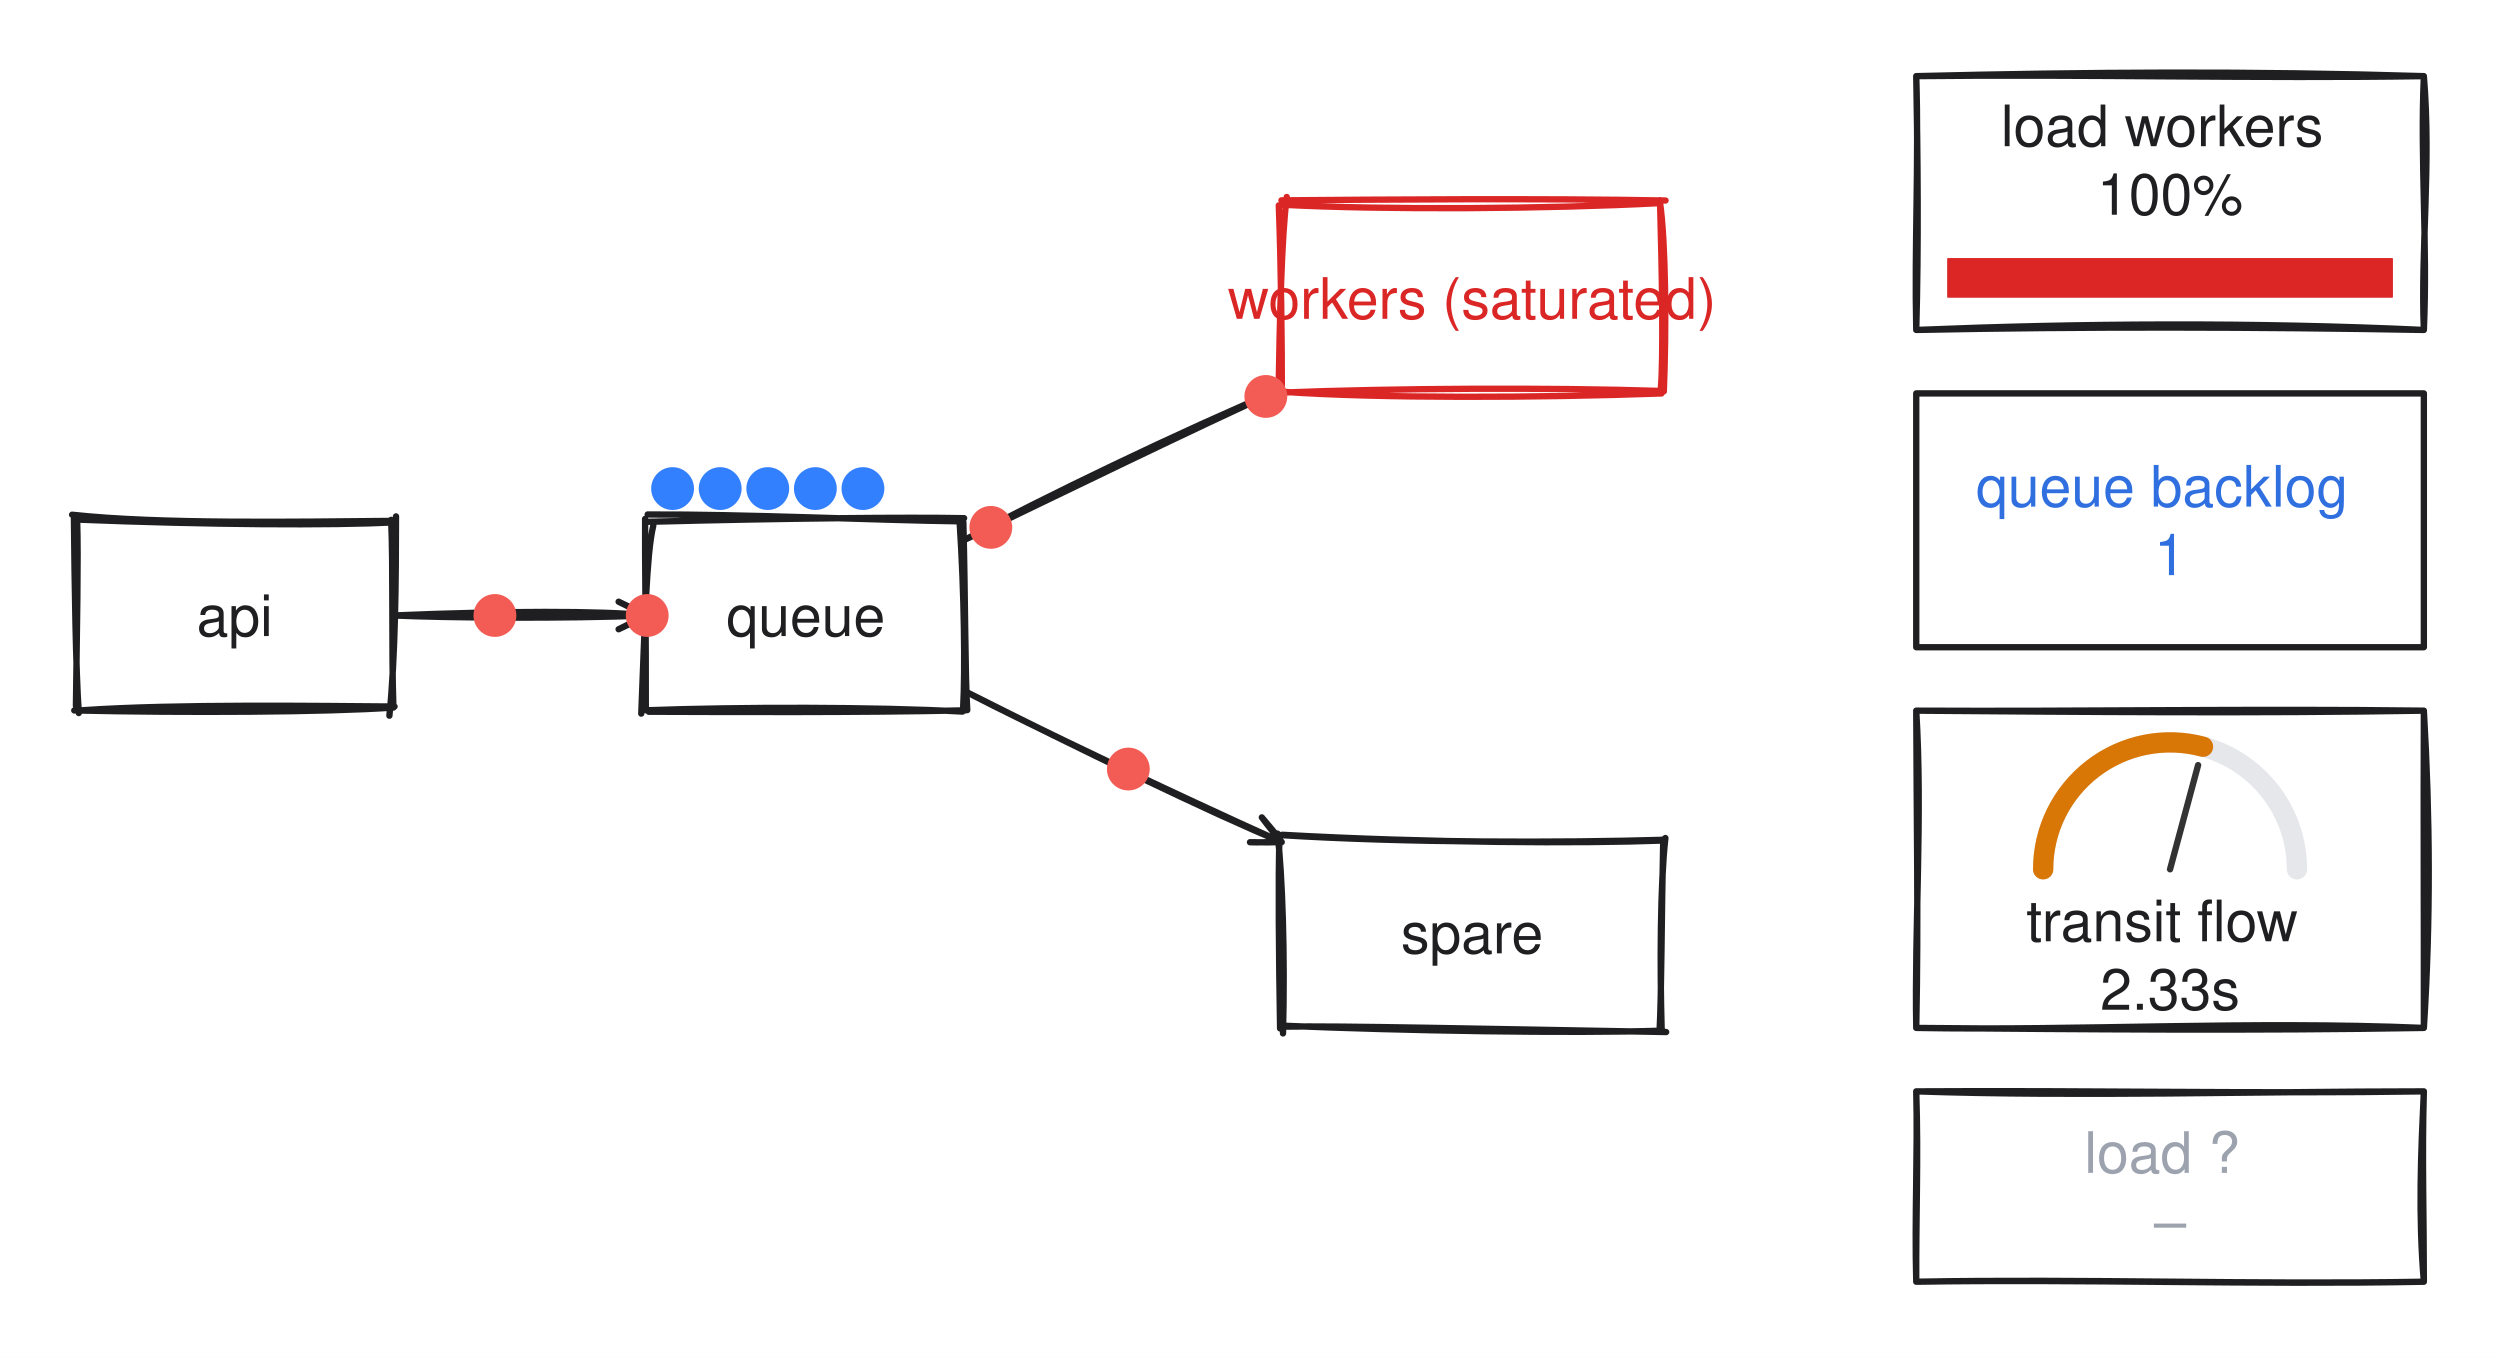
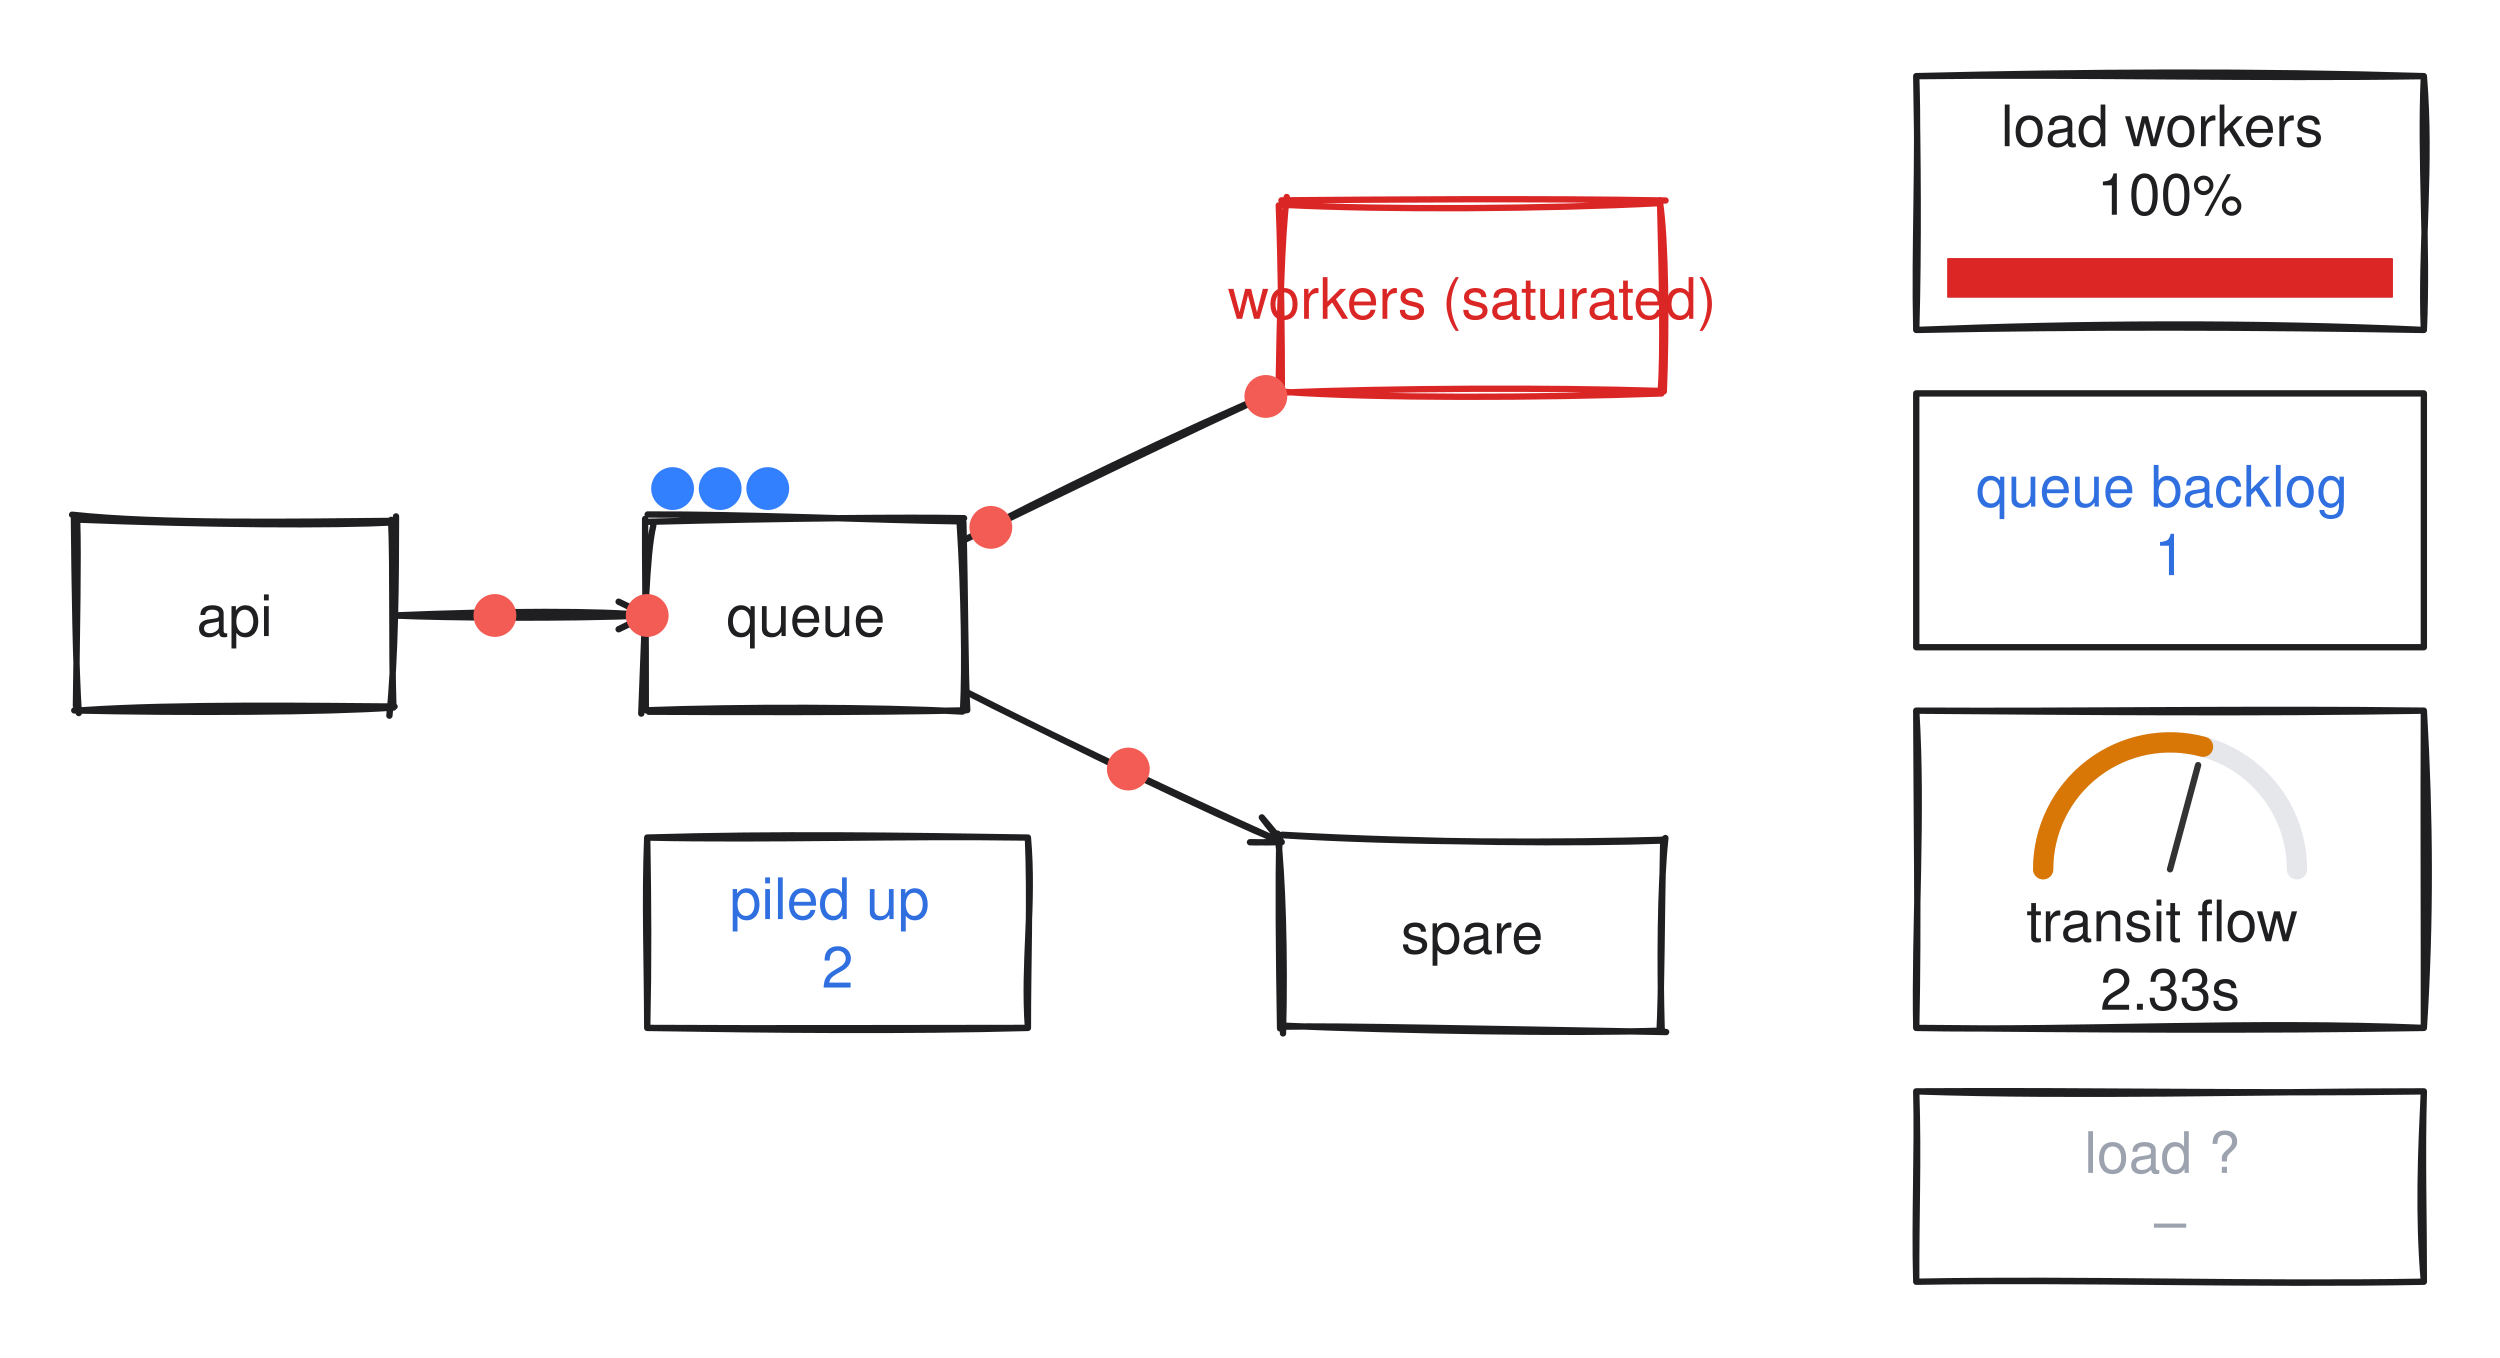
<svg xmlns="http://www.w3.org/2000/svg" width="788" height="428" viewBox="-4 -4 788 428">
  <rect x="-4" y="-4" width="788" height="428" fill="#ffffff" />
  <path d="M18.73 158.24 C46.01 161.24 89.88 160.44 119.18 160.19 M20.51 159.78 C61.2 161.42 100.77 161.67 120.63 160.64 M120.82 158.77 C120.81 178.77 120.62 203.25 118.74 221.58 M119.28 159.86 C119.98 174.31 119.37 200.64 120 219.03 M120.36 218.7 C97.23 218.54 51.47 217.83 21.86 219.88 M119.51 219.05 C98.9 220.48 54.44 220.72 19.41 219.93 M19.93 218.46 C20.24 194.02 20.71 171.52 20.32 160.11 M20.83 220.75 C19.88 206.82 19.51 180.16 19.3 159.44" fill="none" stroke="#1f1f21" stroke-width="2" stroke-linecap="round" stroke-linejoin="round" />
  <text x="70" font-family="Helvetica Neue, Helvetica, Arial, sans-serif" font-size="18" fill="#1f1f21" text-anchor="middle">
    <tspan x="70" y="196.48">api</tspan>
  </text>
  <path d="M200.15 158.17 C230.57 158.03 272.03 159.97 298.22 160.32 M200.51 160.47 C243.08 159.34 282.69 158.99 299.88 159.33 M298.49 160.87 C299.92 182.66 300.24 207.47 299.57 219.34 M299.65 160.57 C300.28 184.66 300.18 208.75 300.88 219.82 M300.33 219.9 C266.46 220.64 225.61 220.42 200.48 220.34 M299.36 220.29 C271.97 218.78 228.88 218.81 199.68 219.88 M198.13 220.93 C199.26 193.36 199.73 170.64 201.91 161.71 M199.56 219.45 C199.63 195.03 199.23 170.88 199.34 159.56" fill="none" stroke="#1f1f21" stroke-width="2" stroke-linecap="round" stroke-linejoin="round" />
  <text x="250" font-family="Helvetica Neue, Helvetica, Arial, sans-serif" font-size="18" fill="#1f1f21" text-anchor="middle">
    <tspan x="250" y="196.48">queue</tspan>
  </text>
  <path d="M400.09 60.53 C432.44 62.24 484.12 61.85 518.89 60.04 M399.92 59.15 C430.3 58.89 482.64 58.48 520.98 59.2 M519.23 59.09 C519.88 82.84 520.34 108.43 519.48 118.67 M519.15 59.16 C521.09 72.17 521.24 99.9 520.44 119.36 M519.27 119.22 C485.14 118.12 434.48 118.34 399.6 119.76 M519.69 120.02 C481.46 121.38 430.24 121.64 400.25 119.48 M398.95 121.71 C399.42 95.25 399.93 71.15 401.58 58.09 M400.04 119.07 C400.07 105.59 399.79 78.98 399.07 60.74" fill="none" stroke="#db2626" stroke-width="2" stroke-linecap="round" stroke-linejoin="round" />
  <text x="460" font-family="Helvetica Neue, Helvetica, Arial, sans-serif" font-size="18" fill="#db2626" text-anchor="middle">
    <tspan x="460" y="96.48">workers (saturated)</tspan>
  </text>
  <path d="M400.17 259.12 C446.36 261.7 494.71 261.9 520.06 260.94 M399.24 259.2 C439.08 261.72 489.18 261.61 520.01 260.71 M520.25 260.55 C519.7 284.65 519.72 309.59 519.09 321.01 M520.93 260.15 C519.31 274.46 519.19 300.46 519.76 320.73 M521.17 321.3 C464.32 320.3 417.44 319.28 400.87 319.6 M520.1 320.86 C491.17 321.79 438 320.9 400.95 319.32 M400.4 321.73 C401.06 296.94 400.2 271.78 398.69 258.76 M399.48 320.16 C399.09 297.34 398.87 272.67 399.27 260.51" fill="none" stroke="#1f1f21" stroke-width="2" stroke-linecap="round" stroke-linejoin="round" />
  <text x="460" font-family="Helvetica Neue, Helvetica, Arial, sans-serif" font-size="18" fill="#1f1f21" text-anchor="middle">
    <tspan x="460" y="296.48">spare</tspan>
  </text>
  <path d="M120 190 C137.05 190.75 173.73 191.06 200 190 M120 190 C154.46 188.55 186.26 188.46 200 190 M190.99 185.66 C193.97 187.25 197.87 188.76 200 190 M190.99 185.66 C193.38 186.87 197.32 188.63 200 190 M190.99 194.34 C194.53 192.53 198.14 190.97 200 190 M190.99 194.34 C194.53 192.61 198.22 190.86 200 190" fill="none" stroke="#1f1f21" stroke-width="2" stroke-linecap="round" stroke-linejoin="round" />
  <path d="M300 166.19 C323.87 153.36 368.25 131.9 400 118.57 M300 166.19 C330.13 151.69 372.51 131 400 118.57 M390 118.53 C393.7 118.35 398 118.47 400 118.57 M390 118.53 C392.61 118.45 396.95 118.45 400 118.57 M393.73 126.36 C395.08 124.69 397.64 121.14 400 118.57 M393.73 126.36 C396.05 123.54 398.64 120.23 400 118.57" fill="none" stroke="#1f1f21" stroke-width="2" stroke-linecap="round" stroke-linejoin="round" />
  <path d="M300 213.81 C320.99 224.69 365.86 246.06 400 261.43 M300 213.81 C336.25 232.07 377.39 252.07 400 261.43 M393.73 253.64 C395.87 256.22 398.69 259.45 400 261.43 M393.73 253.64 C395.91 256.61 398.53 259.72 400 261.43 M390 261.47 C392.3 261.59 396.75 261.4 400 261.43 M390 261.47 C393.73 261.55 397.87 261.51 400 261.43" fill="none" stroke="#1f1f21" stroke-width="2" stroke-linecap="round" stroke-linejoin="round" />
  <path d="M600 20 C653.5 18.69 705.96 18.35 760 20 M600 20 C652.88 19.38 707.89 20.81 760 20 M760 20 C762.33 48.2 758.97 74.57 760 100 M760 20 C758.83 46.79 761.2 72.84 760 100 M760 100 C706.7 97.53 651.56 97.88 600 100 M760 100 C707.68 99.07 652.48 98.92 600 100 M600 100 C600.75 73.08 600.45 44.54 600 20 M600 100 C599.4 73.62 600.86 47.14 600 20" fill="none" stroke="#1f1f21" stroke-width="2" stroke-linecap="round" stroke-linejoin="round" />
  <text x="680" font-family="Helvetica Neue, Helvetica, Arial, sans-serif" font-size="18" fill="#1f1f21" text-anchor="middle">
    <tspan x="680" y="42.08">load workers</tspan>
    <tspan x="680" y="63.68">100%</tspan>
  </text>
  <path d="M610 77.6 C656.67 77.6 703.33 77.6 750 77.6 C750 81.6 750 85.6 750 89.6 C703.33 89.6 656.67 89.6 610 89.6 C610 85.6 610 81.6 610 77.6 Z" fill="#e5e7eb" stroke="none" />
  <path d="M610 77.6 C656.67 77.6 703.33 77.6 750 77.6 C750 81.6 750 85.6 750 89.6 C703.33 89.6 656.67 89.6 610 89.6 C610 85.6 610 81.6 610 77.6 Z" fill="none" stroke="#e5e7eb" stroke-width="0.5" stroke-linecap="round" stroke-linejoin="round" />
  <path d="M610 77.6 C656.67 77.6 703.33 77.6 750 77.6 C750 81.6 750 85.6 750 89.6 C703.33 89.6 656.67 89.6 610 89.6 C610 85.6 610 81.6 610 77.6 Z" fill="#dc2626" stroke="none" />
  <path d="M610 77.6 C656.67 77.6 703.33 77.6 750 77.6 C750 81.6 750 85.6 750 89.6 C703.33 89.6 656.67 89.6 610 89.6 C610 85.6 610 81.6 610 77.6 Z" fill="none" stroke="#dc2626" stroke-width="0.5" stroke-linecap="round" stroke-linejoin="round" />
  <path d="M600 120 C653.33 120 706.67 120 760 120 C760 146.67 760 173.33 760 200 C706.67 200 653.33 200 600 200 C600 173.33 600 146.67 600 120 Z" fill="none" stroke="#1f1f21" stroke-width="2" stroke-linecap="round" stroke-linejoin="round" />
  <text x="680" font-family="Helvetica Neue, Helvetica, Arial, sans-serif" font-size="18" fill="#2f6fdf" text-anchor="middle">
    <tspan x="680" y="155.68">queue backlog</tspan>
    <tspan x="680" y="177.28">1</tspan>
  </text>
  <path d="M600 220 C652.69 220.4 706.85 220.88 760 220 M600 220 C652.21 220.29 706.54 219.32 760 220 M760 220 C761.95 253.58 762.15 286.14 760 320 M760 220 C759.86 254.3 760.05 285.54 760 320 M760 320 C704.66 317.7 652.32 320.93 600 320 M760 320 C706.41 320.92 653.7 320.45 600 320 M600 320 C599.42 288.58 602.02 252.77 600 220 M600 320 C600.71 285.74 600.09 253.11 600 220" fill="none" stroke="#1f1f21" stroke-width="2" stroke-linecap="round" stroke-linejoin="round" />
  <text x="680" font-family="Helvetica Neue, Helvetica, Arial, sans-serif" font-size="18" fill="#1f1f21" text-anchor="middle">
    <tspan x="680" y="292.68">transit flow</tspan>
    <tspan x="680" y="314.28">2.33s</tspan>
  </text>
  <path d="M640 270 C640 247.91 657.91 230 680 230 C702.09 230 720 247.91 720 270" fill="none" stroke="#e5e7eb" stroke-width="6.4" stroke-linecap="round" stroke-linejoin="round" />
  <path d="M640 270 C640 257.56 645.79 245.82 655.67 238.25 C665.54 230.68 678.38 228.14 690.39 231.37" fill="none" stroke="#d97706" stroke-width="6.4" stroke-linecap="round" stroke-linejoin="round" />
  <path d="M680 270 C682.95 259.06 685.89 248.11 688.84 237.17" fill="none" stroke="#333333" stroke-width="2" stroke-linecap="round" stroke-linejoin="round" />
  <path d="M600 340 C651.16 341.72 706.02 340.04 760 340 M600 340 C654.3 339.64 707.41 340.79 760 340 M760 340 C759.08 359.33 758.22 379.11 760 400 M760 340 C759.39 360.17 760.01 380.12 760 400 M760 400 C706.72 401.01 651.37 399.14 600 400 M760 400 C705.47 400.92 652.92 399.04 600 400 M600 400 C599.88 379.89 600.7 361.55 600 340 M600 400 C599.44 379.47 600.49 359.25 600 340" fill="none" stroke="#1f1f21" stroke-width="2" stroke-linecap="round" stroke-linejoin="round" />
  <text x="680" font-family="Helvetica Neue, Helvetica, Arial, sans-serif" font-size="18" fill="#9ca3af" text-anchor="middle">
    <tspan x="680" y="365.68">load ?</tspan>
    <tspan x="680" y="387.28">–</tspan>
  </text>
+   <path d="M200 260 C241.3 258.78 279.58 259.38 320 260 M200 260 C238.86 260.82 279.87 259.39 320 260 M320 260 C321.85 281.33 318.56 299.38 320 320 M320 260 C320.83 279.27 319.97 299.1 320 320 M320 320 C281.97 321.05 239.25 320.63 200 320 M320 320 C279.2 320.01 240.99 320.22 200 320 M200 320 C200.45 298.64 200.36 281.87 200 260 M200 320 C199.98 299.6 199.19 280.2 200 260" fill="none" stroke="#1f1f21" stroke-width="2" stroke-linecap="round" stroke-linejoin="round" />
+   <text x="260" font-family="Helvetica Neue, Helvetica, Arial, sans-serif" font-size="18" fill="#2f6fdf" text-anchor="middle">
+     <tspan x="260" y="285.68">piled up</tspan>
+     <tspan x="260" y="307.28">2</tspan>
+   </text>
  <path d="M400.99 120.96 C400.99 124.27 398.3 126.96 394.99 126.96 C391.67 126.96 388.99 124.27 388.99 120.96 C388.99 117.65 391.67 114.96 394.99 114.96 C398.3 114.96 400.99 117.65 400.99 120.96 Z" fill="#f25c54" stroke="none" />
  <path d="M400.99 120.96 C400.99 124.27 398.3 126.96 394.99 126.96 C391.67 126.96 388.99 124.27 388.99 120.96 C388.99 117.65 391.67 114.96 394.99 114.96 C398.3 114.96 400.99 117.65 400.99 120.96 Z" fill="none" stroke="#f25c54" stroke-width="1.5" stroke-linecap="round" stroke-linejoin="round" />
  <path d="M314.31 162.23 C314.31 165.55 311.62 168.23 308.31 168.23 C305 168.23 302.31 165.55 302.31 162.23 C302.31 158.92 305 156.23 308.31 156.23 C311.62 156.23 314.31 158.92 314.31 162.23 Z" fill="#f25c54" stroke="none" />
  <path d="M314.31 162.23 C314.31 165.55 311.62 168.23 308.31 168.23 C305 168.23 302.31 165.55 302.31 162.23 C302.31 158.92 305 156.23 308.31 156.23 C311.62 156.23 314.31 158.92 314.31 162.23 Z" fill="none" stroke="#f25c54" stroke-width="1.5" stroke-linecap="round" stroke-linejoin="round" />
  <path d="M206 190 C206 193.31 203.31 196 200 196 C196.69 196 194 193.31 194 190 C194 186.69 196.69 184 200 184 C203.31 184 206 186.69 206 190 Z" fill="#f25c54" stroke="none" />
  <path d="M206 190 C206 193.31 203.31 196 200 196 C196.69 196 194 193.31 194 190 C194 186.69 196.69 184 200 184 C203.31 184 206 186.69 206 190 Z" fill="none" stroke="#f25c54" stroke-width="1.5" stroke-linecap="round" stroke-linejoin="round" />
  <path d="M357.65 238.4 C357.65 241.72 354.96 244.4 351.65 244.4 C348.33 244.4 345.65 241.72 345.65 238.4 C345.65 235.09 348.33 232.4 351.65 232.4 C354.96 232.4 357.65 235.09 357.65 238.4 Z" fill="#f25c54" stroke="none" />
  <path d="M357.65 238.4 C357.65 241.72 354.96 244.4 351.65 244.4 C348.33 244.4 345.65 241.72 345.65 238.4 C345.65 235.09 348.33 232.4 351.65 232.4 C354.96 232.4 357.65 235.09 357.65 238.4 Z" fill="none" stroke="#f25c54" stroke-width="1.5" stroke-linecap="round" stroke-linejoin="round" />
  <path d="M158 190 C158 193.31 155.31 196 152 196 C148.69 196 146 193.31 146 190 C146 186.69 148.69 184 152 184 C155.31 184 158 186.69 158 190 Z" fill="#f25c54" stroke="none" />
  <path d="M158 190 C158 193.31 155.31 196 152 196 C148.69 196 146 193.31 146 190 C146 186.69 148.69 184 152 184 C155.31 184 158 186.69 158 190 Z" fill="none" stroke="#f25c54" stroke-width="1.5" stroke-linecap="round" stroke-linejoin="round" />
  <path d="M214 150 C214 153.31 211.31 156 208 156 C204.69 156 202 153.31 202 150 C202 146.69 204.69 144 208 144 C211.31 144 214 146.69 214 150 Z" fill="#3380ff" stroke="none" />
  <path d="M214 150 C214 153.31 211.31 156 208 156 C204.69 156 202 153.31 202 150 C202 146.69 204.69 144 208 144 C211.31 144 214 146.69 214 150 Z" fill="none" stroke="#3380ff" stroke-width="1.5" stroke-linecap="round" stroke-linejoin="round" />
  <path d="M229 150 C229 153.31 226.31 156 223 156 C219.69 156 217 153.31 217 150 C217 146.69 219.69 144 223 144 C226.31 144 229 146.69 229 150 Z" fill="#3380ff" stroke="none" />
  <path d="M229 150 C229 153.31 226.31 156 223 156 C219.69 156 217 153.31 217 150 C217 146.69 219.69 144 223 144 C226.31 144 229 146.69 229 150 Z" fill="none" stroke="#3380ff" stroke-width="1.5" stroke-linecap="round" stroke-linejoin="round" />
  <path d="M244 150 C244 153.31 241.31 156 238 156 C234.69 156 232 153.31 232 150 C232 146.69 234.69 144 238 144 C241.31 144 244 146.69 244 150 Z" fill="#3380ff" stroke="none" />
  <path d="M244 150 C244 153.31 241.31 156 238 156 C234.69 156 232 153.31 232 150 C232 146.69 234.69 144 238 144 C241.31 144 244 146.69 244 150 Z" fill="none" stroke="#3380ff" stroke-width="1.5" stroke-linecap="round" stroke-linejoin="round" />
-   <path d="M259 150 C259 153.31 256.31 156 253 156 C249.69 156 247 153.31 247 150 C247 146.69 249.69 144 253 144 C256.31 144 259 146.69 259 150 Z" fill="#3380ff" stroke="none" />
-   <path d="M259 150 C259 153.31 256.31 156 253 156 C249.69 156 247 153.31 247 150 C247 146.69 249.69 144 253 144 C256.31 144 259 146.69 259 150 Z" fill="none" stroke="#3380ff" stroke-width="1.5" stroke-linecap="round" stroke-linejoin="round" />
-   <path d="M274 150 C274 153.31 271.31 156 268 156 C264.69 156 262 153.31 262 150 C262 146.69 264.69 144 268 144 C271.31 144 274 146.69 274 150 Z" fill="#3380ff" stroke="none" />
-   <path d="M274 150 C274 153.31 271.31 156 268 156 C264.69 156 262 153.31 262 150 C262 146.69 264.69 144 268 144 C271.31 144 274 146.69 274 150 Z" fill="none" stroke="#3380ff" stroke-width="1.5" stroke-linecap="round" stroke-linejoin="round" />
</svg>
